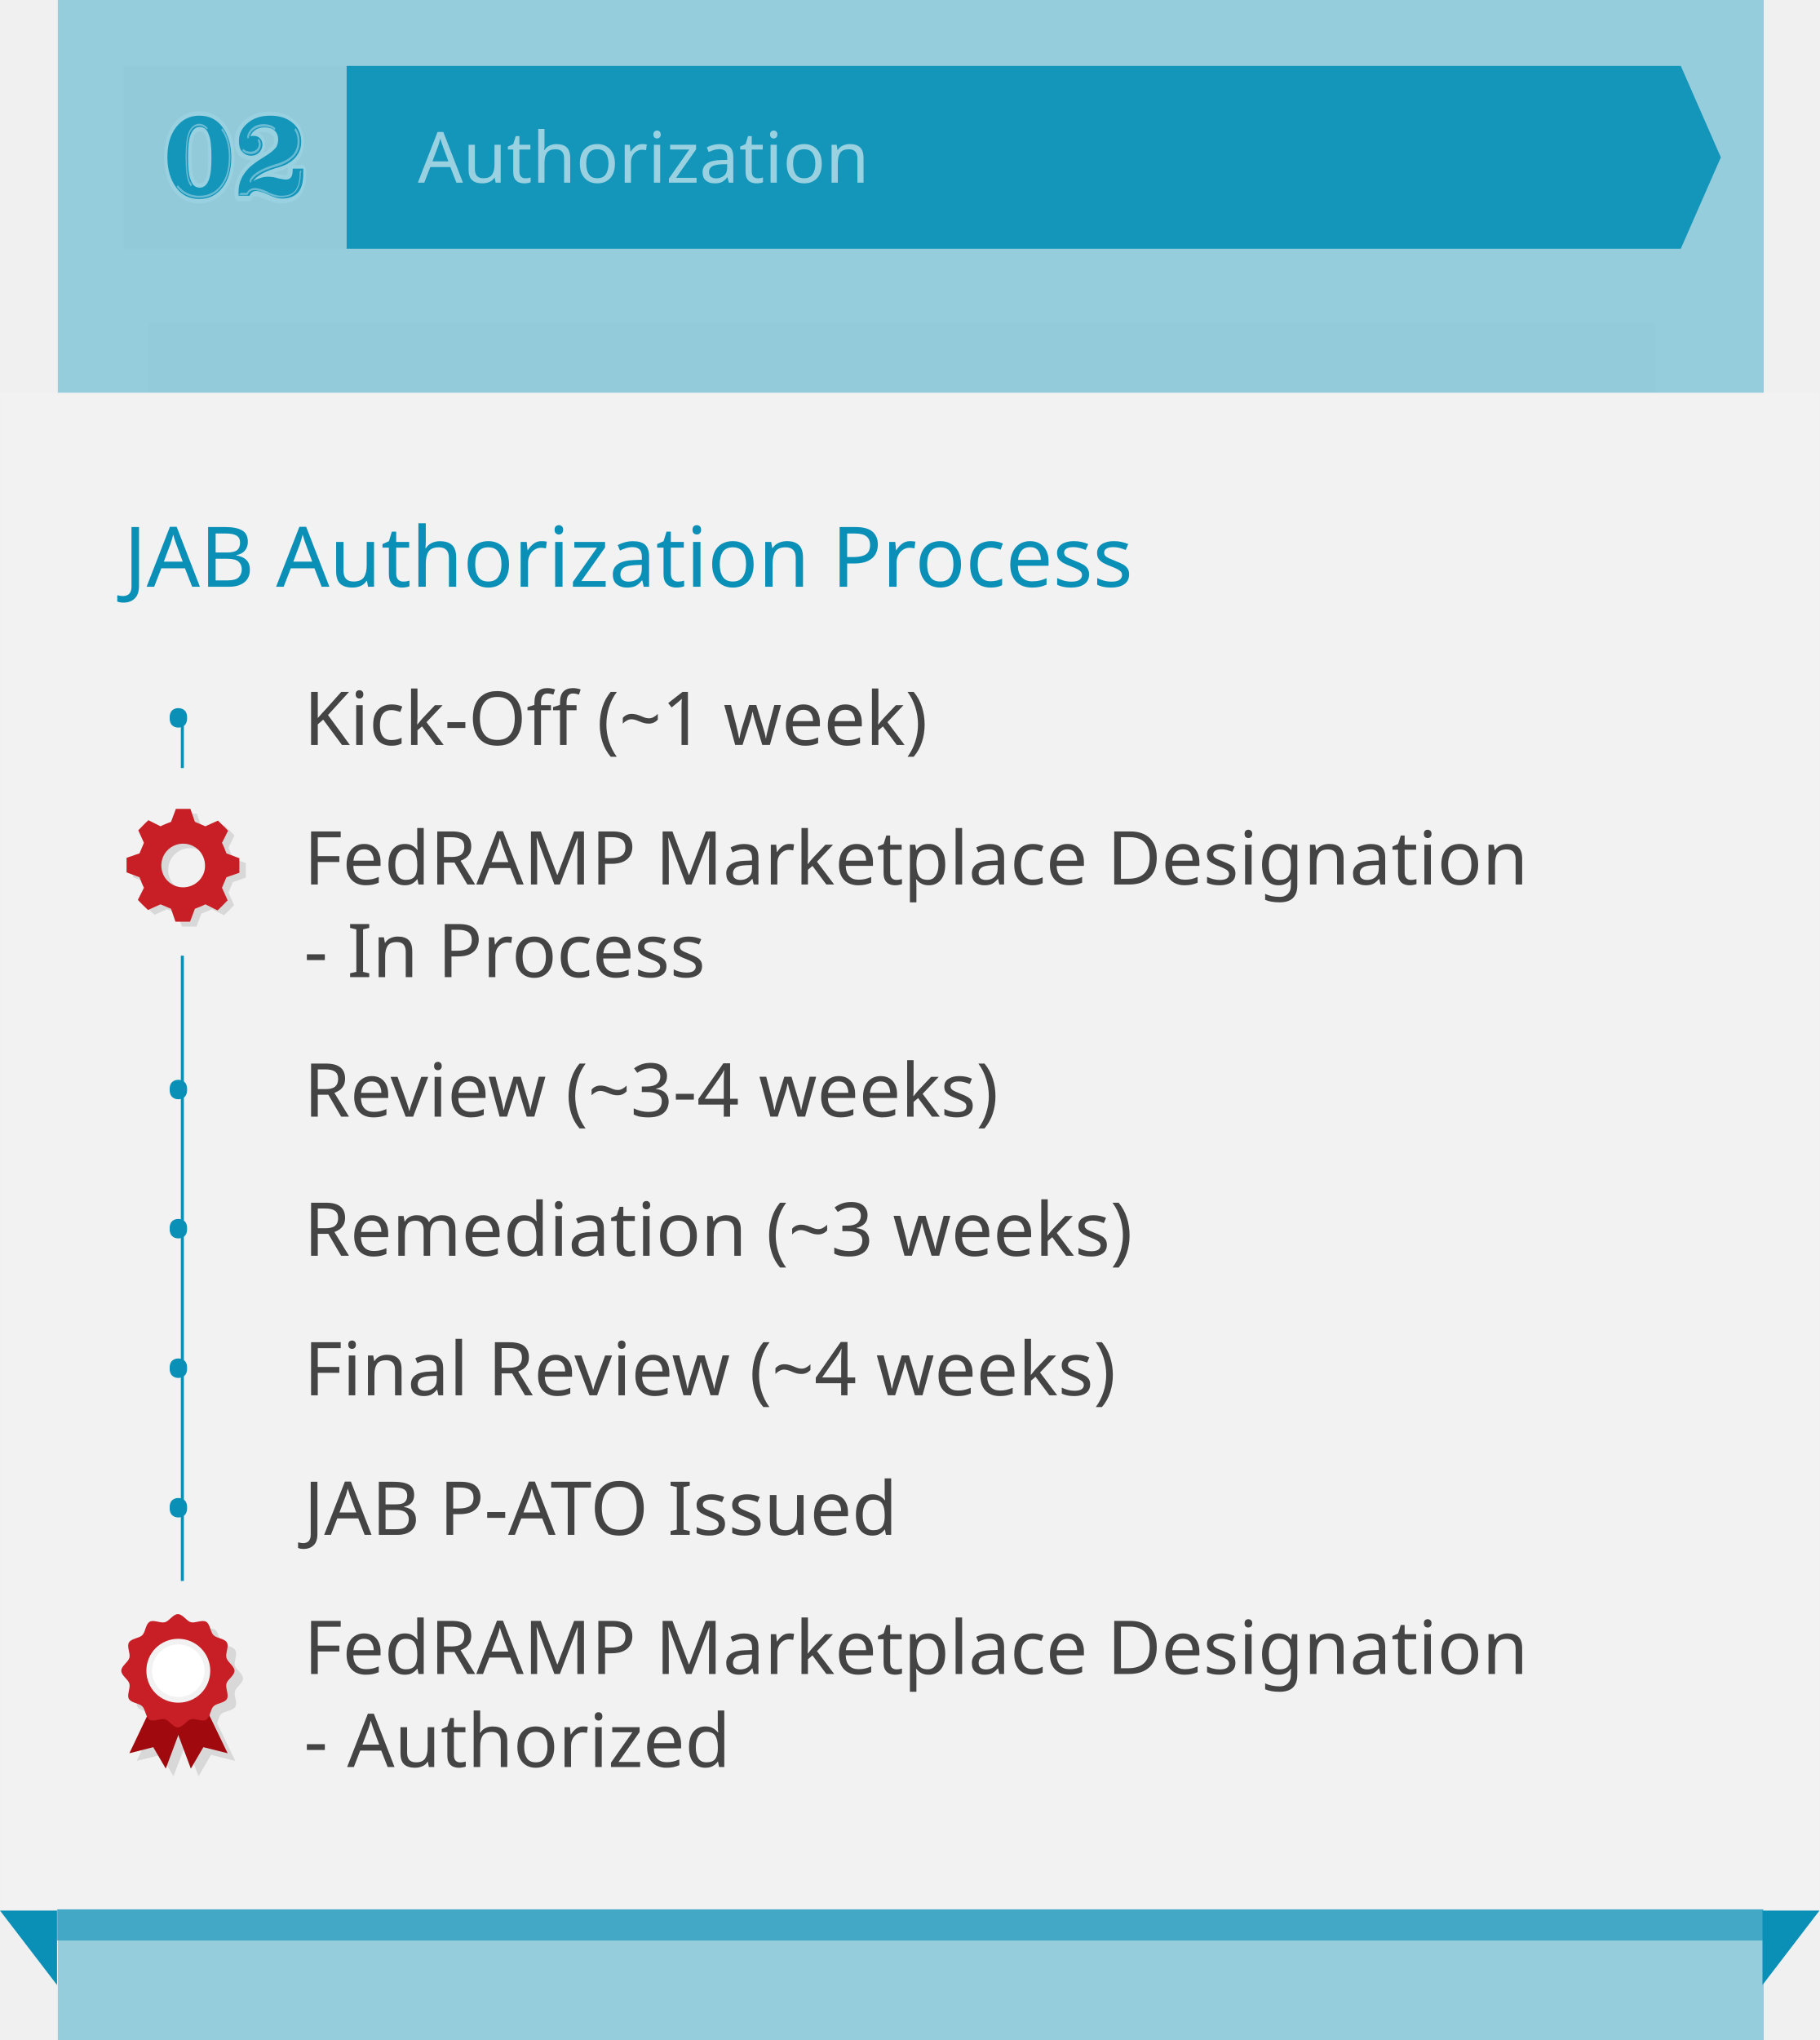
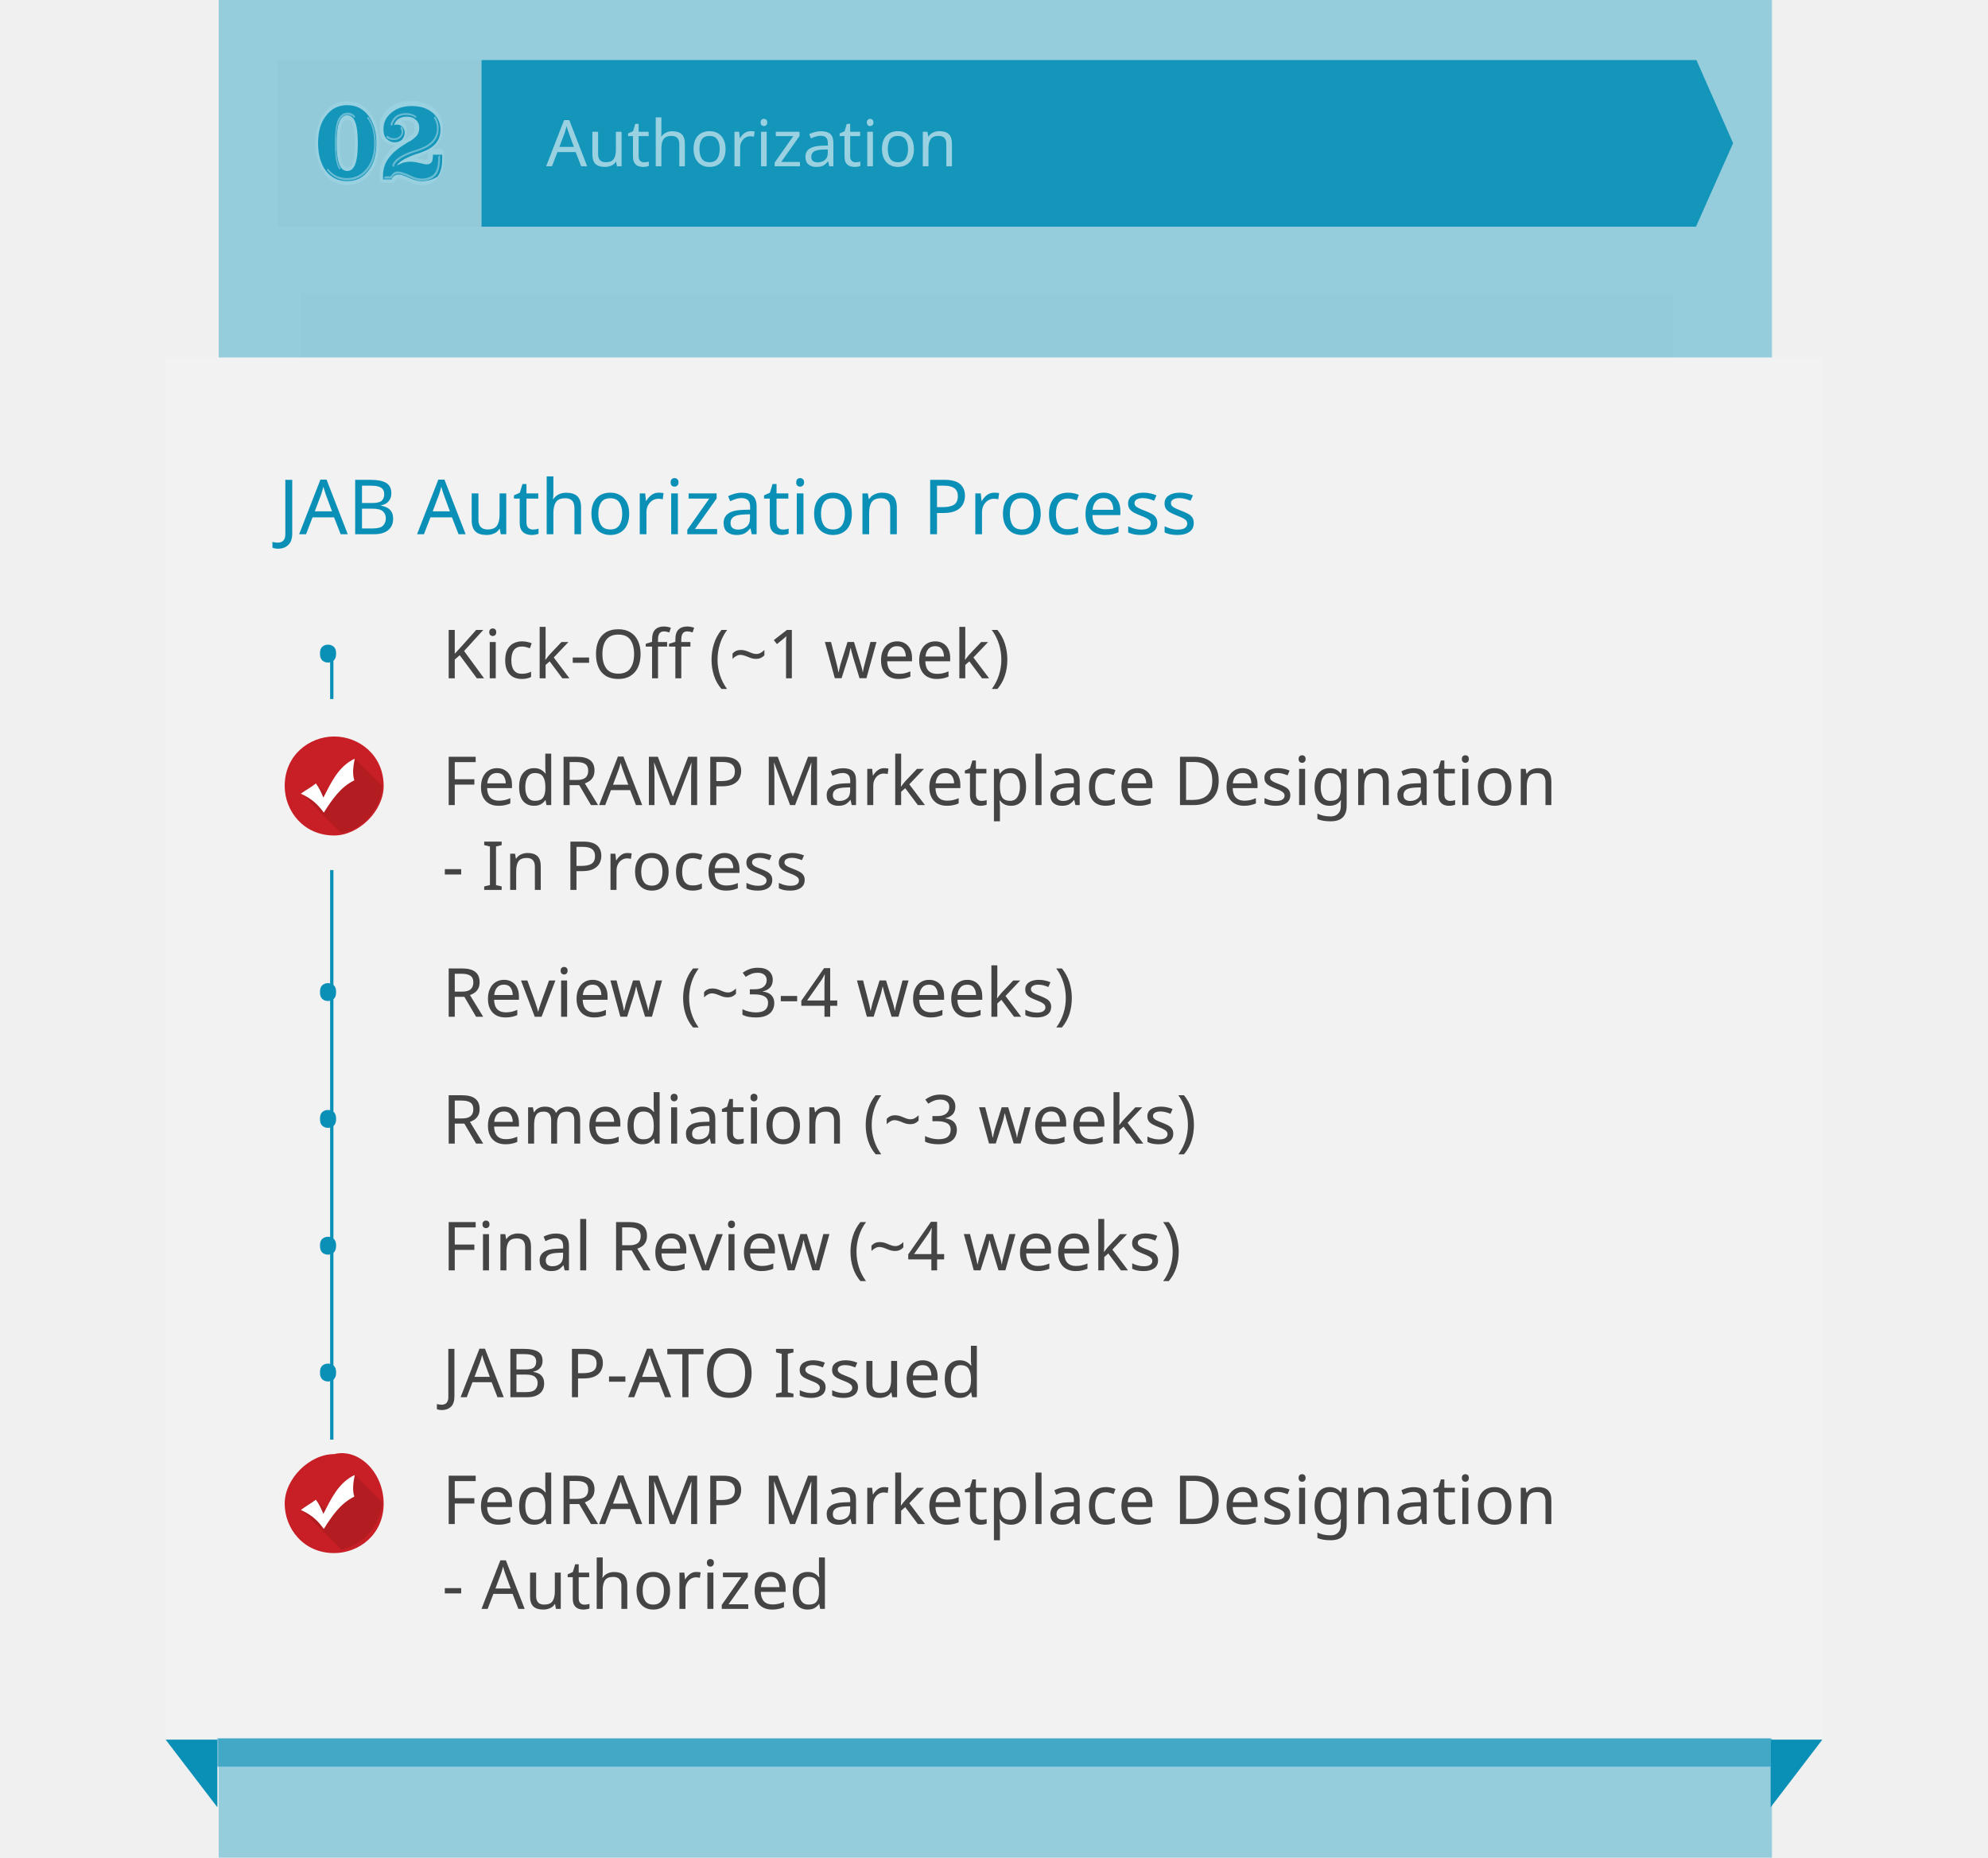
- <svg xmlns="http://www.w3.org/2000/svg" version="1.1" x="0px" y="0px" viewBox="0 0 450 504.4" style="enable-background:new 0 0 450 504.4;" xml:space="preserve">
+ <svg xmlns="http://www.w3.org/2000/svg" version="1.1" x="0px" y="0px" viewBox="0 0 450 420.4" style="enable-background:new 0 0 450 420.4;" xml:space="preserve">
  <style type="text/css">
	.st0{opacity:0.46;fill:#FFFFFF;}
	.st1{fill:#0A90B7;}
	.st2{fill:#F2F2F2;}
	.st3{fill:#FFFFFF;}
	.st4{fill:#A6D7E5;}
	.st5{opacity:0.55;}
	.st6{fill:#757575;}
	.st7{fill:none;stroke:#FFFFFF;stroke-width:2;stroke-linecap:round;}
	.st8{fill:none;stroke:#0A90B7;stroke-width:0.75;stroke-miterlimit:10;}
	.st9{opacity:0.46;fill:#209ABD;}
	.st10{opacity:0.6;fill:#0A90B7;}
- 	.st11{fill:#C71F25;}
- 	.st12{opacity:0.1;enable-background:new    ;}
- 	.st13{opacity:0.55;fill:#F2F2F2;}
- 	.st14{fill:none;}
- 	.st15{fill:#444444;}
- 	.st16{font-family:'Muli-Light';}
- 	.st17{font-size:15.04px;}
- 	.st18{letter-spacing:24;}
- 	.st19{font-family:'Montserrat-Medium';}
- 	.st20{font-size:16.921px;}
- 	.st21{font-family:'Montserrat-SemiBold';}
- 	.st22{font-size:17.485px;}
- 	.st23{fill:#0A90B7;stroke:#0A90B7;stroke-width:0.25;stroke-miterlimit:10;}
- 	.st24{font-family:'Muli-Black';}
- 	.st25{font-size:18.377px;}
- 	.st26{letter-spacing:19;}
- 	.st27{letter-spacing:29;}
- 	.st28{font-size:20.674px;}
- 	.st29{fill:#D8D8D8;}
- 	.st30{fill:#A00A0F;}
- 	.st31{fill:#1294C2;}
+ 	.st11{opacity:0.55;fill:#F2F2F2;}
+ 	.st12{fill:none;}
+ 	.st13{fill:#444444;}
+ 	.st14{font-family:'Muli-Light';}
+ 	.st15{font-size:12.534px;}
+ 	.st16{letter-spacing:20;}
+ 	.st17{font-family:'Montserrat-Medium';}
+ 	.st18{font-size:14.1px;}
+ 	.st19{font-family:'Montserrat-SemiBold';}
+ 	.st20{font-size:14.571px;}
+ 	.st21{fill:#0A90B7;stroke:#0A90B7;stroke-width:0.25;stroke-miterlimit:10;}
+ 	.st22{font-family:'Muli-Black';}
+ 	.st23{font-size:15.314px;}
+ 	.st24{letter-spacing:16;}
+ 	.st25{letter-spacing:24;}
+ 	.st26{font-size:17.228px;}
+ 	.st27{fill:#1294C2;}
+ 	.st28{fill:#C71F25;}
+ 	.st29{opacity:0.1;enable-background:new    ;}
</style>
  <g id="Layer_6">
</g>
  <g id="Shapes">
</g>
  <g id="background">
</g>
  <g id="text">
</g>
  <g id="Graphics">
</g>
  <g id="Layer_5">
-     <rect x="14.3" class="st0" width="421.9" height="504.4" />
-     <path id="Path_7616_2_" class="st1" d="M415.7,61.5h-330V16.3h330l9.9,22.6L415.7,61.5z" />
-     <rect x="30.5" y="16.3" class="st2" width="55.2" height="45.2" />
-     <rect x="36.7" y="79.8" class="st13" width="372.7" height="113.9" />
+     <rect x="49.5" class="st0" width="351.6" height="420.4" />
+     <path id="Path_7616_2_" class="st1" d="M383.9,51.3H109V13.6h275l8.3,18.8L383.9,51.3z" />
+     <rect x="62.9" y="13.6" class="st2" width="46" height="37.7" />
+     <rect x="68.1" y="66.5" class="st11" width="310.5" height="95" />
    <g class="st5">
-       <rect x="70" y="137.6" class="st14" width="298.6" height="34" />
-       <text transform="matrix(1 0 0 1 70.0078 148.6449)">
-         <tspan x="0" y="0" class="st15 st16 st17 st18">	</tspan>
-         <tspan x="28.2" y="0" class="st15 st16 st17">Security Authorization Package (SSP, </tspan>
-         <tspan x="28.2" y="18.8" class="st15 st16 st17">SAP, SAR, POA&amp;M)*</tspan>
+       <rect x="95.8" y="114.6" class="st12" width="248.8" height="28.3" />
+       <text transform="matrix(1 0 0 1 95.8398 123.8467)">
+         <tspan x="0" y="0" class="st13 st14 st15 st16">	</tspan>
+         <tspan x="23.5" y="0" class="st13 st14 st15">Security Authorization Package (SSP, </tspan>
+         <tspan x="23.5" y="15.7" class="st13 st14 st15">SAP, SAR, POA&amp;M)*</tspan>
      </text>
    </g>
    <g class="st5">
-       <rect x="61.8" y="102.8" class="st14" width="223.9" height="19.4" />
-       <text transform="matrix(1 0 0 1 61.7939 117.1737)" class="st1 st19 st20">Full Security Assessment</text>
+       <rect x="89" y="85.7" class="st12" width="186.6" height="16.1" />
+       <text transform="matrix(1 0 0 1 88.9941 97.6445)" class="st1 st17 st18">Full Security Assessment</text>
    </g>
-     <text transform="matrix(1 0 0 1 103.3447 45.1635)" class="st3 st21 st22">Authorization</text>
+     <text transform="matrix(1 0 0 1 123.6201 37.6362)" class="st3 st19 st20">Authorization</text>
    <g class="st5">
-       <path id="Path_1554_1_" class="st6" d="M228,217.1c0,6.3-5.1,11.4-11.4,11.4s-11.4-5.1-11.4-11.4c0-6.3,5.1-11.4,11.4-11.4    S228,210.8,228,217.1z" />
+       <path id="Path_1554_1_" class="st6" d="M227.5,180.9c0,5.2-4.2,9.5-9.5,9.5c-5.2,0-9.5-4.2-9.5-9.5c0-5.2,4.2-9.5,9.5-9.5    C223.2,171.4,227.5,175.7,227.5,180.9z" />
      <g id="Group_1434_1_" transform="translate(4.574 4.222)">
        <g id="arrow_1_" transform="translate(4.574 0)">
-           <path id="arrow-2_1_" class="st3" d="M207.6,219.7c-0.3,0-0.6-0.1-0.9-0.4l-5-4.8c-0.5-0.4-0.5-1.2-0.1-1.6c0,0,0-0.1,0.1-0.1      c0.5-0.5,1.3-0.5,1.7,0c0,0,0,0,0,0l4.1,4l4.1-4c0.5-0.5,1.3-0.5,1.7,0c0,0,0,0,0,0c0.5,0.4,0.5,1.2,0.1,1.6c0,0,0,0-0.1,0.1      l-5,4.8C208.2,219.6,207.9,219.7,207.6,219.7z" />
+           <path id="arrow-2_1_" class="st3" d="M208.9,182.4c-0.3,0-0.5-0.1-0.7-0.3l-4.1-4c-0.4-0.4-0.4-1-0.1-1.4c0,0,0,0,0.1-0.1      c0.4-0.4,1-0.4,1.4,0c0,0,0,0,0,0l3.4,3.3l3.4-3.3c0.4-0.4,1-0.4,1.4,0c0,0,0,0,0,0c0.4,0.4,0.4,1,0.1,1.4c0,0,0,0-0.1,0.1      l-4.1,4C209.5,182.3,209.2,182.4,208.9,182.4z" />
        </g>
-         <path id="Path_1968_1_" class="st7" d="M212,217.1V207" />
+         <path id="Path_1968_1_" class="st7" d="M213.4,180.2v-8.4" />
      </g>
    </g>
    <g class="st5">
      <g>
-         <circle class="st1" cx="73.7" cy="145.9" r="11.4" />
+         <circle class="st1" cx="98.9" cy="121.6" r="9.5" />
      </g>
      <g>
-         <path class="st3" d="M76.1,142.8c-0.3,0-0.6-0.3-0.6-0.6v-3.7h-5.8c-0.8,0-1.5,0.7-1.5,1.5v11.9c0,0.8,0.7,1.5,1.5,1.5h8.7     c0.8,0,1.5-0.7,1.5-1.5v-9H76.1z" />
+         <path class="st3" d="M100.9,119c-0.3,0-0.5-0.2-0.5-0.5v-3.1h-4.8c-0.7,0-1.2,0.6-1.2,1.2v9.9c0,0.7,0.6,1.2,1.2,1.2h7.2     c0.7,0,1.2-0.6,1.2-1.2V119H100.9z" />
      </g>
-       <path class="st4" d="M76,142.8h3.8l-4.3-4.3v3.8C75.5,142.6,75.7,142.8,76,142.8z" />
-       <polygon class="st2" points="79.8,145.9 79.8,142.9 76,142.9   " />
+       <path class="st4" d="M100.8,119h3.2l-3.6-3.6v3.2C100.4,118.8,100.6,119,100.8,119z" />
+       <polygon class="st2" points="104,121.6 104,119.1 100.9,119.1   " />
    </g>
    <g>
-       <path class="st3" d="M69.5,50.3c-1,0-2.1-0.3-3.5-0.9l-0.3-0.1l-0.2-0.1c-0.6-0.2-1.1-0.4-1.5-0.5c-0.3-0.1-0.6-0.2-0.8-0.2    c-0.2,0-0.4,0.1-0.6,0.2c-0.1,0.1-0.3,0.3-0.3,0.5c-0.1,0.4-0.4,0.6-0.8,0.6H59c-0.4,0-0.8-0.4-0.9-0.9c0-0.2,0-0.4-0.1-0.6    c0-0.1,0-0.4,0-0.7c0-1.4,0.3-2.7,0.8-3.8c0.5-1.1,1.3-2.2,2.3-3.2c0.3-0.3,0.8-0.7,1.3-1c-0.1,0-0.3,0-0.4,0    c-1.2,0-2.1-0.4-2.9-1.2c-0.7-0.8-1.1-2-1.1-3.4c0-2.2,0.9-4,2.6-5.4c1.6-1.3,3.6-2,6-2c2.5,0,4.6,0.7,6.1,2    c1.7,1.4,2.5,3.3,2.5,5.6c0,1.8-0.5,3.3-1.6,4.6c-0.3,0.4-0.7,0.7-1.1,1h2.3c0.5,0,0.8,0.4,0.9,1c0,0.2,0,0.3,0,0.5    c0,0.2,0,0.4,0,0.7c0,2.4-0.5,4.3-1.6,5.5C73.1,49.7,71.5,50.3,69.5,50.3L69.5,50.3z M67.6,42.8c0.4,0.1,0.7,0.1,1.1,0.2    c1.3,0.3,1.6,0.3,1.7,0.3c0.2,0,0.5,0,0.6-0.2c0.1-0.1,0.2-0.4,0.2-1.4c0-0.1,0-0.2,0-0.3c-0.6,0.4-1.4,0.7-2.2,0.9    c-0.2,0.1-0.6,0.2-1.1,0.3C68,42.7,67.8,42.7,67.6,42.8L67.6,42.8z M64,32.8c0.3,0.1,0.5,0.3,0.7,0.6c0.6,0.6,0.9,1.4,0.9,2.4    c0,0.7-0.2,1.4-0.5,2c0.3-0.2,0.6-0.4,0.8-0.5c1-0.7,1.4-1.2,1.6-1.5c0.2-0.3,0.3-0.8,0.3-1.2c0-0.6-0.2-1-0.6-1.3    c-0.5-0.4-1.2-0.6-2-0.6C64.7,32.6,64.3,32.6,64,32.8L64,32.8z M49.3,50.3c-2.6,0-4.7-1.1-6.3-3.1c-1.6-2.1-2.4-4.9-2.4-8.3    c0-3.4,0.8-6.2,2.4-8.3c1.6-2.1,3.7-3.1,6.3-3.1c2.6,0,4.7,1.1,6.3,3.1c1.6,2.1,2.4,4.9,2.4,8.3c0,3.4-0.8,6.2-2.4,8.3    C54,49.2,51.9,50.3,49.3,50.3L49.3,50.3z M49.4,32.5c-0.7,0-1.1,0.4-1.4,1.2c-0.3,0.7-0.6,2.2-0.6,5.2c0,3.1,0.3,4.5,0.6,5.2    c0.3,0.8,0.7,1.2,1.4,1.2c0.7,0,1.1-0.4,1.5-1.2c0.3-0.7,0.6-2.2,0.6-5.2c0-3.1-0.3-4.5-0.6-5.3C50.5,32.8,50,32.5,49.4,32.5    L49.4,32.5z" />
-       <path class="st1" d="M59,48.6c0-0.1,0-0.3,0-0.4c0-0.1,0-0.4,0-0.7c0-1.2,0.2-2.3,0.7-3.3c0.4-1,1.2-2,2.1-2.9    c0.7-0.6,1.7-1.4,3.2-2.3c0.6-0.4,1.1-0.7,1.4-0.9c0.9-0.6,1.5-1.2,1.9-1.7c0.3-0.5,0.5-1.2,0.5-1.9c0-0.9-0.3-1.7-0.9-2.2    c-0.6-0.6-1.5-0.8-2.5-0.8c-0.9,0-1.6,0.2-2.2,0.6c-0.6,0.4-1,0.9-1.3,1.6c0.2,0,0.3-0.1,0.5-0.1c0.2,0,0.3,0,0.4,0    c0.6,0,1.1,0.2,1.5,0.6c0.4,0.4,0.6,0.9,0.6,1.6c0,0.7-0.3,1.4-0.8,1.9c-0.5,0.5-1.2,0.8-1.9,0.8c-0.9,0-1.7-0.3-2.3-1    c-0.6-0.6-0.8-1.5-0.8-2.6c0-1.8,0.7-3.3,2.2-4.5c1.4-1.2,3.3-1.8,5.5-1.8c2.4,0,4.2,0.6,5.6,1.8c1.4,1.2,2.1,2.7,2.1,4.7    c0,1.5-0.5,2.7-1.4,3.8c-0.9,1-2.2,1.9-4,2.4c-0.2,0.1-0.6,0.2-1,0.3c-2.9,0.9-4.7,2-5.5,3.2c0.6-0.4,1.2-0.6,1.8-0.8    c0.6-0.2,1.2-0.3,1.9-0.3c0.7,0,1.6,0.1,2.5,0.4c1,0.2,1.6,0.3,1.9,0.3c0.6,0,1-0.2,1.3-0.6c0.3-0.4,0.4-1.1,0.4-2.1h2.6    c0,0.2,0,0.3,0,0.5c0,0.2,0,0.4,0,0.7c0,2.1-0.4,3.7-1.3,4.7c-0.9,1-2.2,1.5-4,1.5c-0.9,0-1.9-0.3-3.2-0.9    c-0.2-0.1-0.4-0.2-0.5-0.2c-0.7-0.3-1.2-0.5-1.6-0.6c-0.4-0.1-0.7-0.2-1-0.2c-0.4,0-0.7,0.1-1,0.3c-0.3,0.2-0.5,0.5-0.7,0.9H59z     M41.4,38.9c0-3.1,0.7-5.6,2.2-7.5c1.5-1.9,3.4-2.8,5.7-2.8c2.4,0,4.3,0.9,5.7,2.8c1.4,1.9,2.2,4.4,2.2,7.5c0,3.1-0.7,5.6-2.2,7.5    c-1.5,1.9-3.4,2.8-5.7,2.8c-2.4,0-4.3-0.9-5.7-2.8C42.2,44.5,41.4,42,41.4,38.9z M46.5,38.9c0,2.6,0.2,4.6,0.7,5.7    c0.4,1.2,1.2,1.8,2.2,1.8c1,0,1.7-0.6,2.2-1.8c0.5-1.2,0.7-3.1,0.7-5.7c0-2.7-0.2-4.6-0.7-5.7c-0.4-1.2-1.2-1.8-2.2-1.8    c-1,0-1.7,0.6-2.2,1.8C46.7,34.3,46.5,36.2,46.5,38.9z" />
-       <path class="st4" d="M47.5,45.7l-0.3,0.4c-0.2-0.3-0.4-0.7-0.6-1.1c-0.5-1.3-0.7-3.3-0.7-6.1c0-2.8,0.2-4.8,0.7-6.1    c0.6-1.4,1.5-2.2,2.7-2.2c0.8,0,1.5,0.4,2.1,1.1L51.1,32c-0.5-0.6-1.1-0.9-1.8-0.9c-1.1,0-1.9,0.6-2.4,1.9    c-0.5,1.2-0.7,3.1-0.7,5.9c0,2.7,0.2,4.6,0.7,5.9C47.1,45.1,47.3,45.4,47.5,45.7z M55,31.7l-0.3,0.4c1.3,1.7,1.9,4,1.9,6.8    c0,2.9-0.7,5.2-2,6.9c-1.3,1.7-3.1,2.6-5.3,2.6c-2.2,0-4-0.9-5.3-2.6v0l-0.3,0.4c0,0,0,0,0,0c1.4,1.8,3.3,2.7,5.6,2.7    c2.3,0,4.2-0.9,5.6-2.8c1.4-1.8,2.1-4.3,2.1-7.3C57,35.9,56.3,33.5,55,31.7z M74.5,42.2c0-0.1,0-0.1,0-0.2l-0.4,0.5    c0,0.1,0,0.2,0,0.4c0,1.9-0.4,3.3-1.1,4.2c-0.7,0.9-1.9,1.3-3.5,1.3c-0.8,0-1.8-0.3-3-0.8L66,47.3c-0.7-0.3-1.2-0.5-1.7-0.6    c-0.5-0.1-0.8-0.2-1.2-0.2c-0.5,0-1,0.1-1.4,0.4c-0.3,0.2-0.5,0.5-0.7,0.8h-1.5l-0.4,0.5h2.1c0.2-0.4,0.4-0.7,0.7-0.9    c0.3-0.2,0.7-0.3,1.1-0.3c0.3,0,0.7,0.1,1.1,0.2c0.4,0.1,1,0.3,1.6,0.6l0.5,0.2c1.3,0.6,2.3,0.8,3.2,0.8c1.7,0,3-0.5,3.8-1.5    c0.8-1,1.2-2.5,1.2-4.6C74.6,42.6,74.5,42.3,74.5,42.2z M59.9,37.2c0.5,0.6,1.2,0.9,2.1,0.9c0.7,0,1.3-0.2,1.8-0.7    c0.5-0.5,0.7-1,0.7-1.7c0-0.6-0.2-1-0.5-1.4l-0.3,0.4c0,0,0,0,0,0c0.2,0.2,0.3,0.6,0.3,1c0,0.5-0.2,0.9-0.5,1.2    c-0.4,0.4-0.9,0.6-1.5,0.6c-0.8,0-1.4-0.2-1.8-0.7L59.9,37.2C59.9,37.2,59.9,37.2,59.9,37.2z M72.8,32.1    C72.8,32.1,72.9,32.1,72.8,32.1c0.6,0.9,0.8,1.8,0.8,2.9c0,1.2-0.4,2.3-1.1,3.2c-0.8,0.9-2.1,1.7-3.7,2.2c-0.3,0.1-0.6,0.2-1,0.3    c-3.1,1-5,2.1-5.9,3.5c-0.2,0.3-0.2,0.7,0,1l0.3-0.3c-0.1-0.1-0.1-0.2,0-0.3c0.8-1.3,2.7-2.4,5.7-3.3c0.4-0.1,0.8-0.2,1-0.3    c1.7-0.6,3-1.4,3.9-2.4c0.9-1,1.3-2.2,1.3-3.6c0-1.3-0.3-2.4-1-3.3L72.8,32.1z M68.1,31.7c-0.7-0.7-1.7-1-2.9-1    c-1,0-1.8,0.2-2.5,0.7c-0.7,0.5-1.2,1.1-1.5,2c-0.1,0.3-0.1,0.6,0.1,0.9l0.3-0.3c0-0.1-0.1-0.2,0-0.3c0.3-0.8,0.7-1.4,1.4-1.8    c0.6-0.4,1.4-0.6,2.3-0.6c1.1,0,2,0.3,2.6,0.9L68.1,31.7C68.1,31.7,68.1,31.7,68.1,31.7z" />
+       <path class="st3" d="M95.4,41.9c-0.8,0-1.8-0.3-2.9-0.8L92.3,41l-0.2-0.1c-0.5-0.2-0.9-0.4-1.2-0.4c-0.3-0.1-0.5-0.1-0.7-0.1    c-0.2,0-0.4,0-0.5,0.1c-0.1,0.1-0.2,0.2-0.3,0.4c-0.1,0.3-0.4,0.5-0.7,0.5h-2.1c-0.4,0-0.7-0.3-0.7-0.7c0-0.1,0-0.3,0-0.5    c0-0.1,0-0.3,0-0.6c0-1.2,0.2-2.2,0.7-3.2c0.4-0.9,1.1-1.8,1.9-2.7c0.3-0.3,0.6-0.6,1-0.9c-0.1,0-0.2,0-0.3,0c-1,0-1.8-0.3-2.4-1    c-0.6-0.7-0.9-1.7-0.9-2.8c0-1.8,0.7-3.3,2.1-4.5c1.3-1.1,3-1.7,5-1.7c2.1,0,3.8,0.6,5.1,1.6c1.4,1.1,2.1,2.7,2.1,4.7    c0,1.5-0.5,2.8-1.4,3.8c-0.3,0.3-0.6,0.6-0.9,0.8h1.9c0.4,0,0.7,0.4,0.7,0.8c0,0.1,0,0.3,0,0.4c0,0.1,0,0.3,0,0.6    c0,2-0.4,3.6-1.3,4.6C98.4,41.4,97.1,41.9,95.4,41.9L95.4,41.9z M93.9,35.7c0.3,0,0.6,0.1,0.9,0.2c1,0.2,1.4,0.3,1.4,0.3    c0.1,0,0.4,0,0.5-0.2c0-0.1,0.2-0.3,0.2-1.2c0-0.1,0-0.2,0-0.3c-0.5,0.3-1.1,0.6-1.8,0.8c-0.2,0.1-0.5,0.2-0.9,0.3    C94.1,35.6,94,35.6,93.9,35.7L93.9,35.7z M90.8,27.3c0.2,0.1,0.4,0.3,0.6,0.5c0.5,0.5,0.7,1.2,0.7,2c0,0.6-0.2,1.2-0.5,1.7    c0.3-0.2,0.5-0.3,0.7-0.4c0.8-0.6,1.2-1,1.3-1.2c0.2-0.3,0.3-0.6,0.3-1c0-0.5-0.1-0.8-0.5-1.1c-0.4-0.4-1-0.5-1.7-0.5    C91.5,27.2,91.1,27.2,90.8,27.3L90.8,27.3z M78.6,41.9c-2.1,0-3.9-0.9-5.2-2.6c-1.3-1.7-2-4.1-2-6.9c0-2.8,0.7-5.2,2-6.9    c1.3-1.7,3.1-2.6,5.2-2.6c2.1,0,3.9,0.9,5.2,2.6c1.3,1.7,2,4.1,2,6.9c0,2.8-0.7,5.1-2,6.9C82.5,41,80.7,41.9,78.6,41.9L78.6,41.9z     M78.6,27.1c-0.6,0-0.9,0.3-1.2,1c-0.2,0.6-0.5,1.8-0.5,4.4c0,2.6,0.3,3.8,0.5,4.4c0.3,0.7,0.6,1,1.2,1c0.6,0,1-0.3,1.2-1    c0.2-0.6,0.5-1.8,0.5-4.3c0-2.6-0.3-3.8-0.5-4.4C79.6,27.4,79.2,27.1,78.6,27.1L78.6,27.1z" />
+       <path class="st1" d="M86.7,40.5c0-0.1,0-0.2,0-0.3c0-0.1,0-0.3,0-0.5c0-1,0.2-1.9,0.6-2.8c0.4-0.8,1-1.6,1.8-2.4    c0.6-0.5,1.4-1.2,2.6-1.9c0.5-0.3,0.9-0.6,1.2-0.7c0.8-0.5,1.3-1,1.6-1.4c0.3-0.5,0.4-1,0.4-1.6c0-0.8-0.3-1.4-0.8-1.8    c-0.5-0.5-1.2-0.7-2.1-0.7c-0.7,0-1.3,0.2-1.8,0.5c-0.5,0.3-0.8,0.8-1,1.4c0.1,0,0.3-0.1,0.4-0.1c0.1,0,0.2,0,0.3,0    c0.5,0,0.9,0.2,1.2,0.5c0.3,0.3,0.5,0.8,0.5,1.3c0,0.6-0.2,1.1-0.6,1.6c-0.4,0.4-1,0.6-1.6,0.6c-0.8,0-1.4-0.3-1.9-0.8    c-0.5-0.5-0.7-1.2-0.7-2.2c0-1.5,0.6-2.7,1.8-3.7c1.2-1,2.7-1.5,4.6-1.5c2,0,3.5,0.5,4.7,1.5c1.2,1,1.8,2.3,1.8,3.9    c0,1.2-0.4,2.3-1.1,3.1c-0.8,0.9-1.9,1.5-3.3,2c-0.2,0.1-0.5,0.2-0.9,0.3c-2.4,0.8-4,1.7-4.6,2.7c0.5-0.3,1-0.5,1.5-0.7    c0.5-0.1,1-0.2,1.6-0.2c0.6,0,1.3,0.1,2.1,0.3c0.8,0.2,1.3,0.3,1.6,0.3c0.5,0,0.9-0.2,1.1-0.5c0.2-0.3,0.3-0.9,0.3-1.7h2.1    c0,0.1,0,0.3,0,0.4c0,0.1,0,0.3,0,0.6c0,1.8-0.4,3.1-1.1,4C98,40.6,96.9,41,95.4,41c-0.7,0-1.6-0.2-2.7-0.7    c-0.2-0.1-0.3-0.1-0.4-0.2c-0.5-0.2-1-0.4-1.3-0.5c-0.3-0.1-0.6-0.1-0.9-0.1c-0.3,0-0.6,0.1-0.9,0.3c-0.2,0.2-0.4,0.4-0.6,0.8    H86.7z M72,32.4c0-2.6,0.6-4.7,1.8-6.2c1.2-1.6,2.8-2.4,4.8-2.4c2,0,3.6,0.8,4.8,2.4c1.2,1.6,1.8,3.7,1.8,6.2    c0,2.6-0.6,4.7-1.8,6.2c-1.2,1.6-2.8,2.4-4.8,2.4c-2,0-3.6-0.8-4.8-2.3C72.6,37.1,72,35,72,32.4z M76.2,32.4    c0,2.2,0.2,3.8,0.6,4.8c0.4,1,1,1.5,1.8,1.5c0.8,0,1.4-0.5,1.8-1.5c0.4-1,0.6-2.6,0.6-4.8c0-2.2-0.2-3.8-0.6-4.8    c-0.4-1-1-1.5-1.8-1.5c-0.8,0-1.4,0.5-1.8,1.5C76.4,28.6,76.2,30.2,76.2,32.4z" />
+       <path class="st4" d="M77.1,38.1l-0.2,0.3c-0.2-0.3-0.4-0.6-0.5-0.9c-0.4-1.1-0.6-2.8-0.6-5.1c0-2.3,0.2-4,0.6-5.1    c0.5-1.2,1.3-1.8,2.3-1.8c0.7,0,1.3,0.3,1.7,0.9l-0.2,0.3c-0.4-0.5-0.9-0.7-1.5-0.7c-0.9,0-1.6,0.5-2,1.6c-0.4,1-0.6,2.6-0.6,4.9    c0,2.3,0.2,3.9,0.6,4.9C76.8,37.6,76.9,37.8,77.1,38.1z M83.3,26.4l-0.2,0.3c1.1,1.4,1.6,3.3,1.6,5.7c0,2.4-0.6,4.3-1.7,5.7    c-1.1,1.4-2.6,2.2-4.4,2.2c-1.8,0-3.3-0.7-4.4-2.2v0L74,38.5c0,0,0,0,0,0c1.2,1.5,2.7,2.3,4.6,2.3c1.9,0,3.5-0.8,4.7-2.3    c1.2-1.5,1.8-3.6,1.8-6.1C85,29.9,84.5,27.9,83.3,26.4z M99.6,35.2c0-0.1,0-0.1,0-0.2l-0.4,0.5c0,0.1,0,0.2,0,0.3    c0,1.6-0.3,2.8-0.9,3.5c-0.6,0.7-1.6,1.1-2.9,1.1c-0.7,0-1.5-0.2-2.5-0.7l-0.4-0.2c-0.6-0.2-1-0.4-1.4-0.5c-0.4-0.1-0.7-0.2-1-0.2    c-0.4,0-0.8,0.1-1.1,0.4c-0.2,0.2-0.4,0.4-0.6,0.7h-1.2l-0.4,0.5h1.8c0.2-0.3,0.4-0.6,0.6-0.8c0.3-0.2,0.6-0.3,1-0.3    c0.3,0,0.6,0.1,0.9,0.2c0.4,0.1,0.8,0.3,1.3,0.5l0.4,0.2c1,0.5,1.9,0.7,2.6,0.7c1.4,0,2.5-0.4,3.2-1.2c0.7-0.8,1-2.1,1-3.8    C99.6,35.5,99.6,35.3,99.6,35.2z M87.4,31c0.4,0.5,1,0.7,1.8,0.7c0.6,0,1.1-0.2,1.5-0.6c0.4-0.4,0.6-0.8,0.6-1.4    c0-0.5-0.1-0.8-0.4-1.1L90.6,29c0,0,0,0,0,0c0.2,0.2,0.3,0.5,0.3,0.8c0,0.4-0.1,0.7-0.4,1c-0.3,0.3-0.7,0.5-1.3,0.5    c-0.6,0-1.1-0.2-1.5-0.6L87.4,31C87.4,31,87.4,31,87.4,31z M98.2,26.7C98.2,26.8,98.2,26.8,98.2,26.7c0.5,0.7,0.7,1.5,0.7,2.4    c0,1-0.3,1.9-1,2.7c-0.7,0.8-1.7,1.4-3.1,1.9c-0.2,0.1-0.5,0.2-0.9,0.3c-2.6,0.8-4.2,1.8-4.9,2.9c-0.2,0.2-0.2,0.6,0,0.9l0.3-0.3    c-0.1-0.1-0.1-0.2,0-0.3c0.7-1.1,2.2-2,4.7-2.8c0.4-0.1,0.7-0.2,0.9-0.3c1.4-0.5,2.5-1.1,3.3-2c0.7-0.8,1.1-1.8,1.1-3    c0-1.1-0.3-2-0.8-2.8L98.2,26.7z M94.3,26.4c-0.6-0.5-1.4-0.8-2.4-0.8c-0.8,0-1.5,0.2-2.1,0.5c-0.6,0.4-1,1-1.3,1.7    c-0.1,0.2-0.1,0.5,0.1,0.7l0.3-0.3c0-0.1-0.1-0.2,0-0.2c0.2-0.6,0.6-1.1,1.1-1.5c0.5-0.3,1.1-0.5,1.9-0.5c0.9,0,1.6,0.2,2.2,0.7    L94.3,26.4C94.3,26.4,94.3,26.4,94.3,26.4z" />
    </g>
-     <rect x="14.3" class="st9" width="421.9" height="504.4" />
+     <rect x="49.5" class="st9" width="351.6" height="420.4" />
    <g>
-       <polygon class="st1" points="14.1,490.8 0,472.4 14.1,472.4   " />
-       <polygon class="st1" points="435.9,490.8 450,472.4 435.9,472.4   " />
-       <rect x="14.1" y="462.4" class="st10" width="421.9" height="17.4" />
+       <polygon class="st1" points="49.2,409 37.5,393.7 49.2,393.7   " />
+       <polygon class="st1" points="400.8,409 412.5,393.7 400.8,393.7   " />
+       <rect x="49.2" y="385.3" class="st10" width="351.6" height="14.5" />
    </g>
    <g>
-       <rect x="0.1" y="97.1" class="st2" width="449.9" height="375" />
+       <rect x="37.6" y="80.9" class="st2" width="374.9" height="312.5" />
    </g>
    <g>
-       <rect x="40.7" y="170.7" class="st14" width="364.8" height="271.2" />
-       <text transform="matrix(1 0 0 1 40.6572 184.1991)">
-         <tspan x="0" y="0" class="st23 st24 st25">•</tspan>
-         <tspan x="9.8" y="0" class="st15 st16 st25 st26">	</tspan>
-         <tspan x="34.5" y="0" class="st15 st16 st25">Kick-Off (~1 week)</tspan>
-         <tspan x="0" y="34.5" class="st23 st24 st25"> </tspan>
-         <tspan x="5.4" y="34.5" class="st15 st16 st25 st18">	</tspan>
-         <tspan x="34.5" y="34.5" class="st15 st16 st25">FedRAMP Marketplace Designation </tspan>
-         <tspan x="34.5" y="57.4" class="st15 st16 st25">- In Process</tspan>
-         <tspan x="0" y="91.9" class="st23 st24 st25">•</tspan>
-         <tspan x="9.8" y="91.9" class="st15 st16 st25 st26">	</tspan>
-         <tspan x="34.5" y="91.9" class="st15 st16 st25">Review (~3-4 weeks)</tspan>
-         <tspan x="0" y="126.3" class="st23 st24 st25">•</tspan>
-         <tspan x="9.8" y="126.3" class="st15 st16 st25 st26">	</tspan>
-         <tspan x="34.5" y="126.3" class="st15 st16 st25">Remediation (~3 weeks)</tspan>
-         <tspan x="0" y="160.8" class="st23 st24 st25">•</tspan>
-         <tspan x="9.8" y="160.8" class="st15 st16 st25 st26">	</tspan>
-         <tspan x="34.5" y="160.8" class="st15 st16 st25">Final Review (~4 weeks)</tspan>
-         <tspan x="0" y="195.3" class="st23 st24 st25">•</tspan>
-         <tspan x="9.8" y="195.3" class="st15 st16 st25 st26">	</tspan>
-         <tspan x="34.5" y="195.3" class="st15 st16 st25">JAB P-ATO Issued</tspan>
-         <tspan x="0" y="229.7" class="st23 st24 st25 st27">	</tspan>
-         <tspan x="34.5" y="229.7" class="st15 st16 st25">FedRAMP Marketplace Designation  </tspan>
-         <tspan x="34.5" y="252.7" class="st15 st16 st25">- Authorized</tspan>
+       <rect x="71.4" y="142.2" class="st12" width="304" height="226" />
+       <text transform="matrix(1 0 0 1 71.3809 153.4995)">
+         <tspan x="0" y="0" class="st21 st22 st23">•</tspan>
+         <tspan x="8.2" y="0" class="st13 st14 st23 st24">	</tspan>
+         <tspan x="28.7" y="0" class="st13 st14 st23">Kick-Off (~1 week)</tspan>
+         <tspan x="0" y="28.7" class="st21 st22 st23"> </tspan>
+         <tspan x="4.5" y="28.7" class="st13 st14 st23 st16">	</tspan>
+         <tspan x="28.7" y="28.7" class="st13 st14 st23">FedRAMP Marketplace Designation </tspan>
+         <tspan x="28.7" y="47.9" class="st13 st14 st23">- In Process</tspan>
+         <tspan x="0" y="76.6" class="st21 st22 st23">•</tspan>
+         <tspan x="8.2" y="76.6" class="st13 st14 st23 st24">	</tspan>
+         <tspan x="28.7" y="76.6" class="st13 st14 st23">Review (~3-4 weeks)</tspan>
+         <tspan x="0" y="105.3" class="st21 st22 st23">•</tspan>
+         <tspan x="8.2" y="105.3" class="st13 st14 st23 st24">	</tspan>
+         <tspan x="28.7" y="105.3" class="st13 st14 st23">Remediation (~3 weeks)</tspan>
+         <tspan x="0" y="134" class="st21 st22 st23">•</tspan>
+         <tspan x="8.2" y="134" class="st13 st14 st23 st24">	</tspan>
+         <tspan x="28.7" y="134" class="st13 st14 st23">Final Review (~4 weeks)</tspan>
+         <tspan x="0" y="162.7" class="st21 st22 st23">•</tspan>
+         <tspan x="8.2" y="162.7" class="st13 st14 st23 st24">	</tspan>
+         <tspan x="28.7" y="162.7" class="st13 st14 st23">JAB P-ATO Issued</tspan>
+         <tspan x="0" y="191.4" class="st21 st22 st23 st25">	</tspan>
+         <tspan x="28.7" y="191.4" class="st13 st14 st23">FedRAMP Marketplace Designation  </tspan>
+         <tspan x="28.7" y="210.6" class="st13 st14 st23">- Authorized</tspan>
      </text>
    </g>
    <g>
-       <text transform="matrix(1 0 0 1 30.6142 145.0785)" class="st1 st19 st28">JAB Authorization Process</text>
+       <text transform="matrix(1 0 0 1 63.0117 120.8984)" class="st1 st17 st26">JAB Authorization Process</text>
    </g>
-     <line class="st8" x1="45.1" y1="236.3" x2="45.1" y2="390.9" />
-     <line class="st8" x1="45.1" y1="177.1" x2="45.1" y2="189.9" />
+     <line class="st8" x1="75.1" y1="196.9" x2="75.1" y2="325.8" />
+     <line class="st8" x1="75.1" y1="147.6" x2="75.1" y2="158.2" />
    <g>
-       <path class="st29" d="M58.2,422c0.6-1-0.4-2.6-0.1-3.8c0.3-1.1,2-2,2-3.2c0-1.2-1.7-2.1-2-3.2c-0.3-1.1,0.7-2.8,0.1-3.8    c-0.6-1-2.5-1-3.3-1.8c-0.8-0.8-0.8-2.7-1.8-3.3c-1-0.6-2.6,0.4-3.8,0.1c-1.1-0.3-2-2-3.2-2c-1.2,0-2.1,1.7-3.2,2    c-1.1,0.3-2.8-0.7-3.8-0.1c-1,0.6-1,2.5-1.8,3.3c-0.8,0.8-2.7,0.8-3.3,1.8c-0.6,1,0.4,2.6,0.1,3.8c-0.3,1.1-2,2-2,3.2    c0,1.2,1.7,2.1,2,3.2c0.3,1.1-0.7,2.8-0.1,3.8c0.6,1,2.5,1,3.3,1.8c0.5,0.5,0.7,1.5,1,2.3l-4.5,9.3l6-1.5l3.1,5.3l3.1-8.2l3.1,8.2    l3.1-5.3l6,1.5l-4.5-9.3c0.3-0.8,0.5-1.8,1-2.3C55.7,423,57.6,423,58.2,422z" />
-       <g>
-         <g>
-           <polygon class="st30" points="41,437.3 37.9,432 32,433.5 40,416.7 47.5,419.9     " />
-           <polygon class="st30" points="47.2,437.3 50.3,432 56.3,433.5 48.2,416.7 40.7,419.9     " />
-         </g>
-         <path class="st11" d="M58,413.1c0,1.2-1.7,2.1-2,3.2c-0.3,1.1,0.7,2.8,0.1,3.8c-0.6,1-2.5,1-3.3,1.8c-0.8,0.8-0.8,2.7-1.8,3.3     c-1,0.6-2.6-0.4-3.8-0.1c-1.1,0.3-2,2-3.2,2c-1.2,0-2.1-1.7-3.2-2c-1.1-0.3-2.8,0.7-3.8,0.1c-1-0.6-1-2.5-1.8-3.3     c-0.8-0.8-2.7-0.8-3.3-1.8c-0.6-1,0.4-2.6,0.1-3.8c-0.3-1.1-2-2-2-3.2c0-1.2,1.7-2.1,2-3.2c0.3-1.1-0.7-2.8-0.1-3.8     c0.6-1,2.5-1,3.3-1.8c0.8-0.8,0.8-2.7,1.8-3.3c1-0.6,2.6,0.4,3.8,0.1c1.1-0.3,2-2,3.2-2c1.2,0,2.1,1.7,3.2,2     c1.1,0.3,2.8-0.7,3.8-0.1c1,0.6,1,2.5,1.8,3.3c0.8,0.8,2.7,0.8,3.3,1.8c0.6,1-0.4,2.6-0.1,3.8C56.3,411,58,412,58,413.1z" />
-         <g>
-           <path class="st2" d="M52,413.1c0,4.4-3.5,7.9-7.9,7.9s-7.9-3.5-7.9-7.9s3.5-7.9,7.9-7.9S52,408.8,52,413.1" />
-           <path class="st3" d="M50.6,413.1c0,3.6-2.9,6.5-6.5,6.5s-6.5-2.9-6.5-6.5s2.9-6.5,6.5-6.5S50.6,409.5,50.6,413.1" />
-         </g>
+       <g id="g56755_1_" transform="matrix(14,0,0,14,49637.042,519374.88)">
+         <path id="path56757_1_" class="st28" d="M-3539.3-37085.5c0,0.4-0.4,0.8-0.8,0.8l0,0c-0.5,0-0.8-0.4-0.8-0.8l0,0     c0-0.5,0.4-0.8,0.8-0.8l0,0C-3539.7-37086.3-3539.3-37086-3539.3-37085.5L-3539.3-37085.5z" />
      </g>
+       <path id="path53460_1_" class="st29" d="M80.3,171.7c-3.3,1.6-5,4.8-6.6,7.8l-2.2-2.2c-1.1,0.8-2.3,1.5-3.4,2.1l9.2,9.2    c5.1-1.2,8.9-5.6,9.2-10.8L80.3,171.7z" />
+       <path id="path38606_1_" class="st3" d="M71.5,177.3c0.7,0.9,1.2,2,1.7,3.2c1.7-3.3,3.4-7.1,7.1-8.8c-0.3,1.5-0.6,3.3-0.1,4.9    c-3.1,1.5-5,4.3-6.9,7.3c-1.9-2.6-3.4-3.4-5.2-4.3C69.2,178.8,70.4,178.2,71.5,177.3L71.5,177.3z" />
    </g>
    <g>
-       <path class="st29" d="M60.8,217c0-1.8,0-1.8,0-3.6l-3.2-1.2c-0.4-1-0.6-1.6-1.1-2.6l1.5-3c-1.2-1.3-1.3-1.3-2.5-2.5l-3.1,1.4    c-1-0.4-1.6-0.7-2.6-1.1l-1.1-3.2c-1.8,0-1.8,0-3.6,0l-1.2,3.2c-1,0.4-1.6,0.6-2.6,1.1l-3-1.5c-1.3,1.2-1.3,1.3-2.5,2.5l1.4,3.1    c-0.4,1-0.7,1.6-1.1,2.6l-3.2,1.1c0,1.8,0,1.8,0,3.6l3.2,1.2c0.4,1,0.6,1.6,1.1,2.6l-1.5,3c1.2,1.3,1.3,1.3,2.5,2.5l3.1-1.4    c1,0.4,1.6,0.7,2.6,1.1l1.1,3.2c1.8,0,1.8,0,3.6,0l1.2-3.2c1-0.4,1.6-0.6,2.6-1.1l3,1.5c1.3-1.2,1.3-1.3,2.5-2.5l-1.4-3.1    c0.4-1,0.7-1.6,1.1-2.6L60.8,217z M47,220.5c-3,0-5.4-2.4-5.4-5.4c0-3,2.4-5.4,5.4-5.4c3,0,5.4,2.4,5.4,5.4    C52.4,218.1,50,220.5,47,220.5z" />
-       <path class="st11" d="M59.2,215.8c0-1.8,0-1.8,0-3.6l-3.2-1.2c-0.4-1-0.6-1.6-1.1-2.6l1.5-3c-1.2-1.3-1.3-1.3-2.5-2.5l-3.1,1.4    c-1-0.4-1.6-0.7-2.6-1.1l-1.1-3.2c-1.8,0-1.8,0-3.6,0l-1.2,3.2c-1,0.4-1.6,0.6-2.6,1.1l-3-1.5c-1.3,1.2-1.3,1.3-2.5,2.5l1.4,3.1    c-0.4,1-0.7,1.6-1.1,2.6l-3.2,1.1c0,1.8,0,1.8,0,3.6l3.2,1.2c0.4,1,0.6,1.6,1.1,2.6l-1.5,3c1.2,1.3,1.3,1.3,2.5,2.5l3.1-1.4    c1,0.4,1.6,0.7,2.6,1.1l1.1,3.2c1.8,0,1.8,0,3.6,0l1.2-3.2c1-0.4,1.6-0.6,2.6-1.1l3,1.5c1.3-1.2,1.3-1.3,2.5-2.5l-1.4-3.1    c0.4-1,0.7-1.6,1.1-2.6L59.2,215.8z M45.3,219.4c-3,0-5.4-2.4-5.4-5.4c0-3,2.4-5.4,5.4-5.4c3,0,5.4,2.4,5.4,5.4    C50.8,216.9,48.3,219.4,45.3,219.4z" />
+       <g id="g56755_3_" transform="matrix(14,0,0,14,49637.042,519374.88)">
+         <path id="path56757_3_" class="st28" d="M-3539.3-37073.9c0,0.5-0.4,0.8-0.8,0.8l0,0c-0.5,0-0.8-0.4-0.8-0.8l0,0     c0-0.4,0.4-0.8,0.8-0.8l0,0C-3539.7-37074.8-3539.3-37074.4-3539.3-37073.9L-3539.3-37073.9z" />
+       </g>
+       <path id="path53460_3_" class="st29" d="M80.3,333.8c-3.3,1.6-5,4.8-6.6,7.8l-2.2-2.2c-1.1,0.8-2.3,1.5-3.4,2.1l9.2,9.2    c5.1-1.2,8.9-5.6,9.2-10.8L80.3,333.8z" />
+       <path id="path38606_3_" class="st3" d="M71.5,339.4c0.7,0.9,1.2,2,1.7,3.2c1.7-3.3,3.4-7.1,7.1-8.8c-0.3,1.5-0.6,3.3-0.1,4.9    c-3.1,1.5-5,4.3-6.9,7.3c-1.9-2.6-3.4-3.4-5.2-4.3C69.2,340.9,70.4,340.2,71.5,339.4L71.5,339.4z" />
    </g>
  </g>
</svg>
